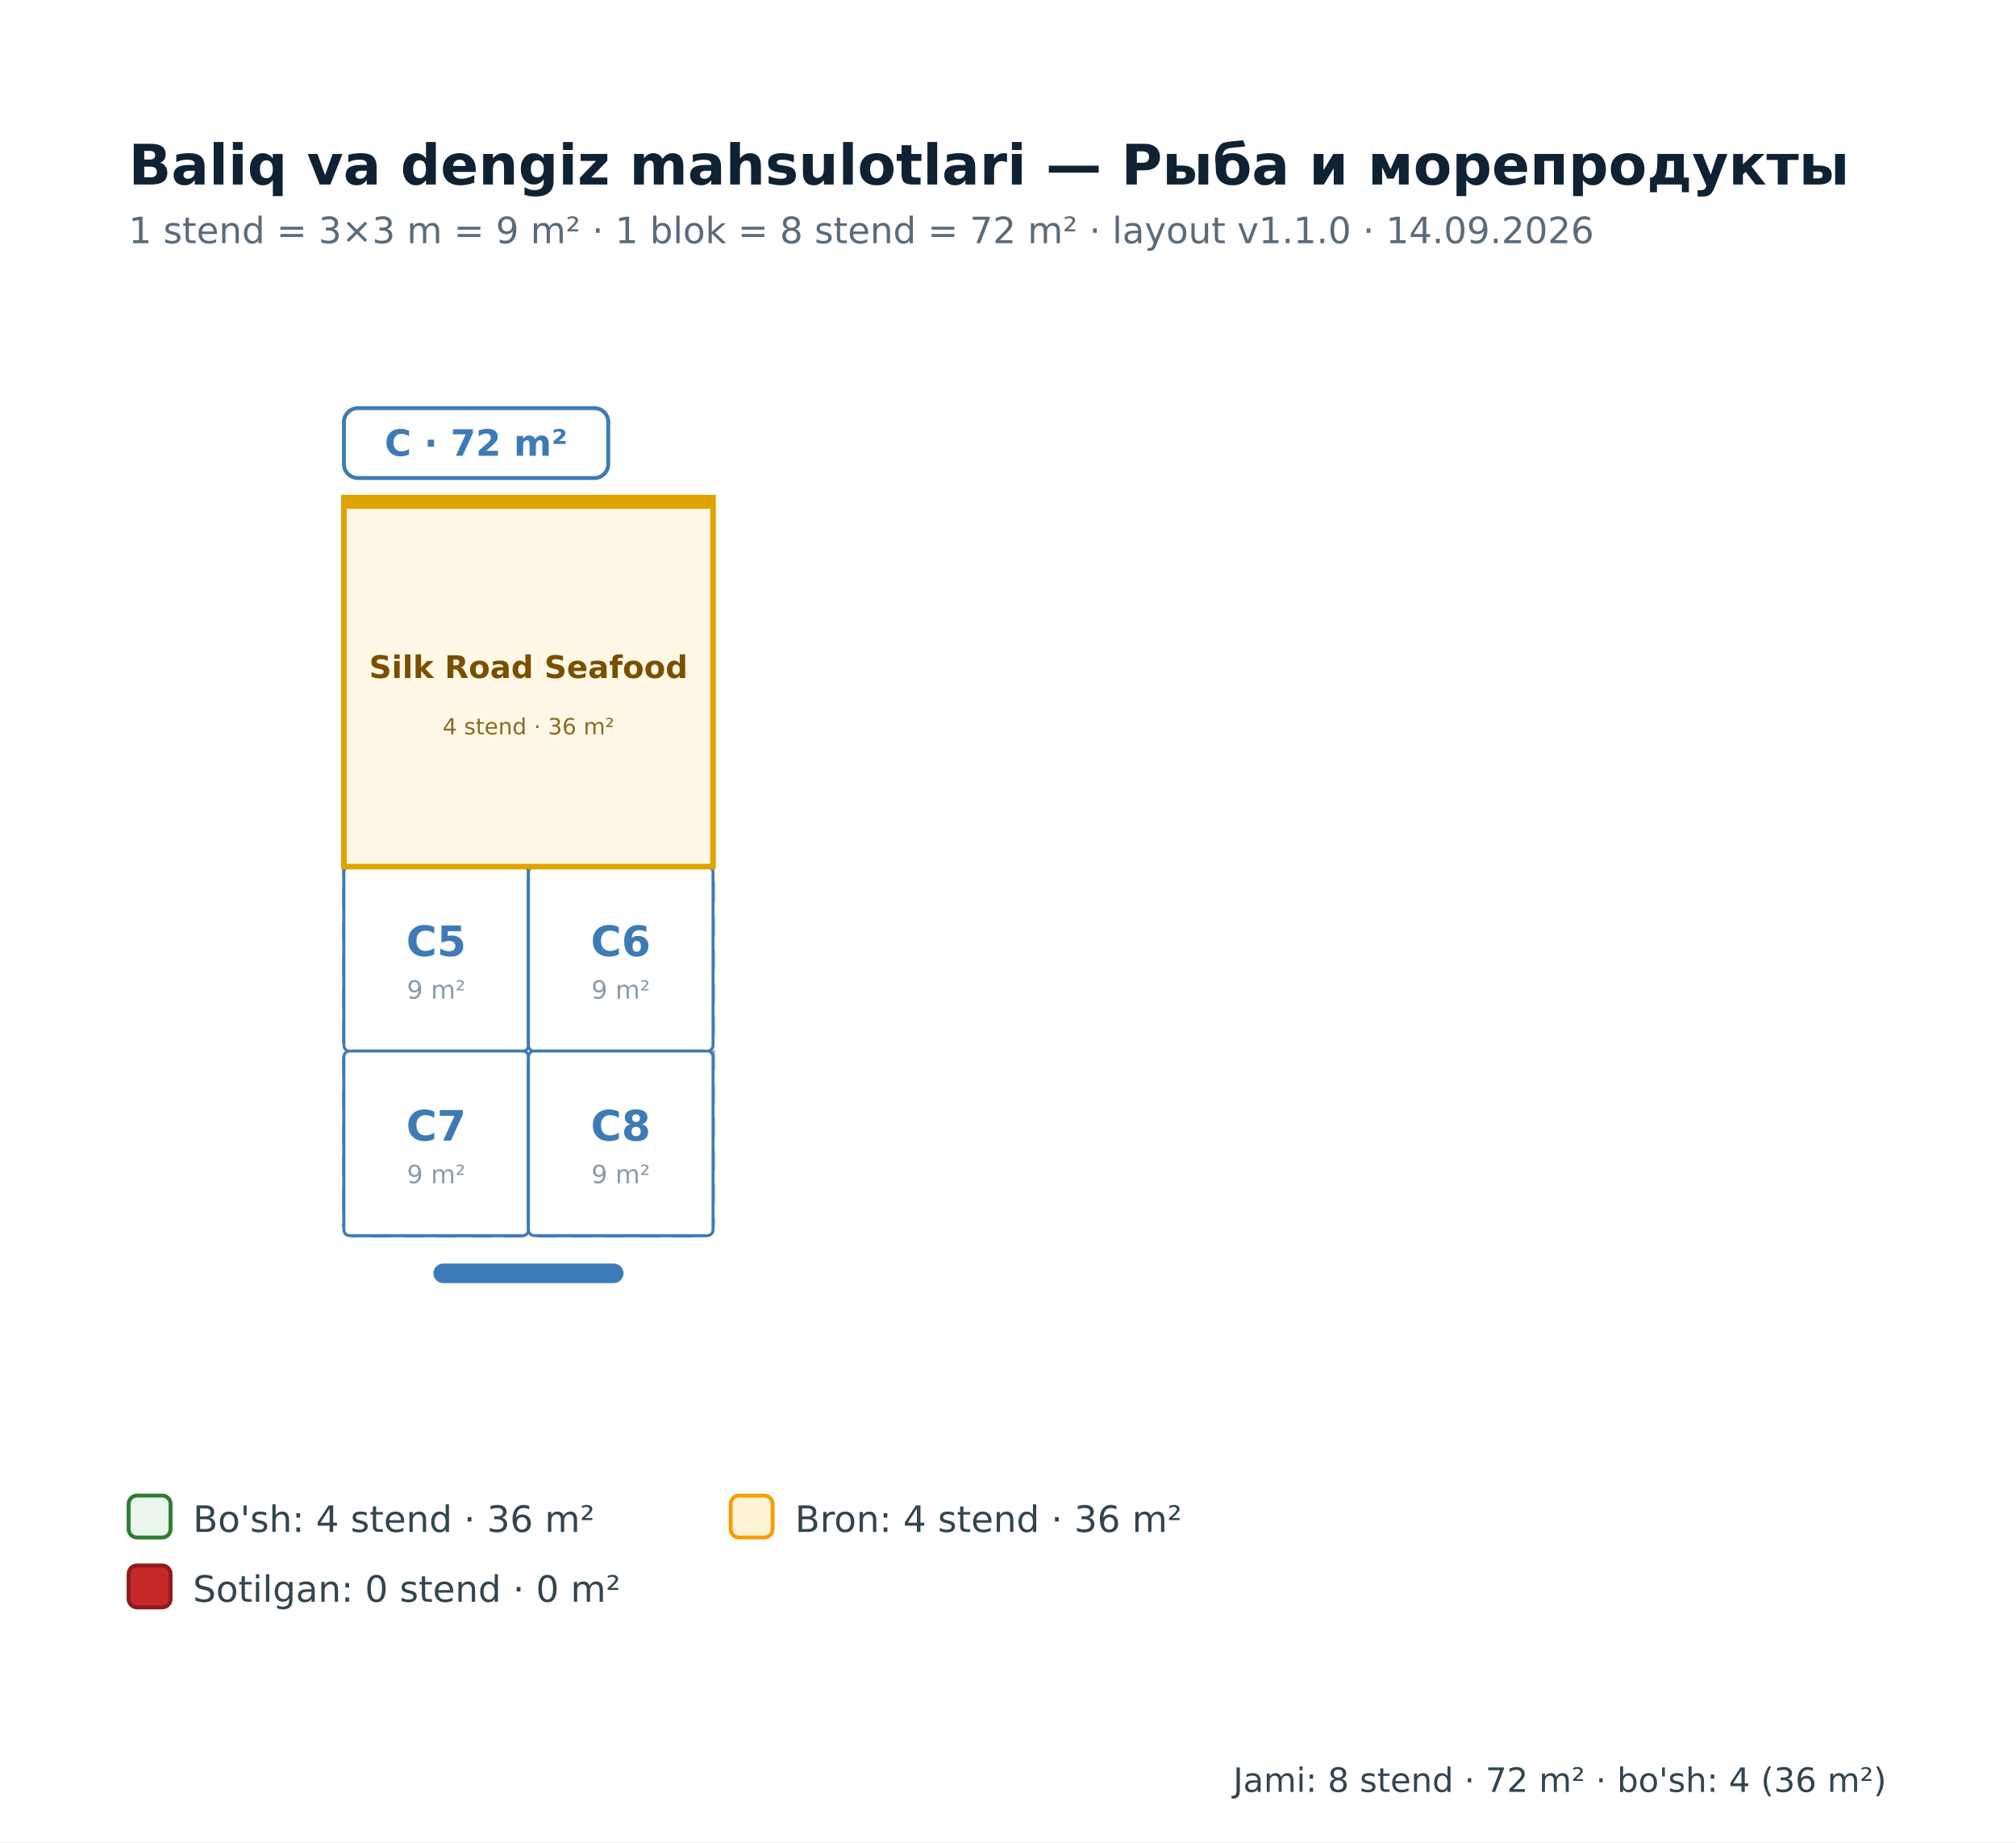
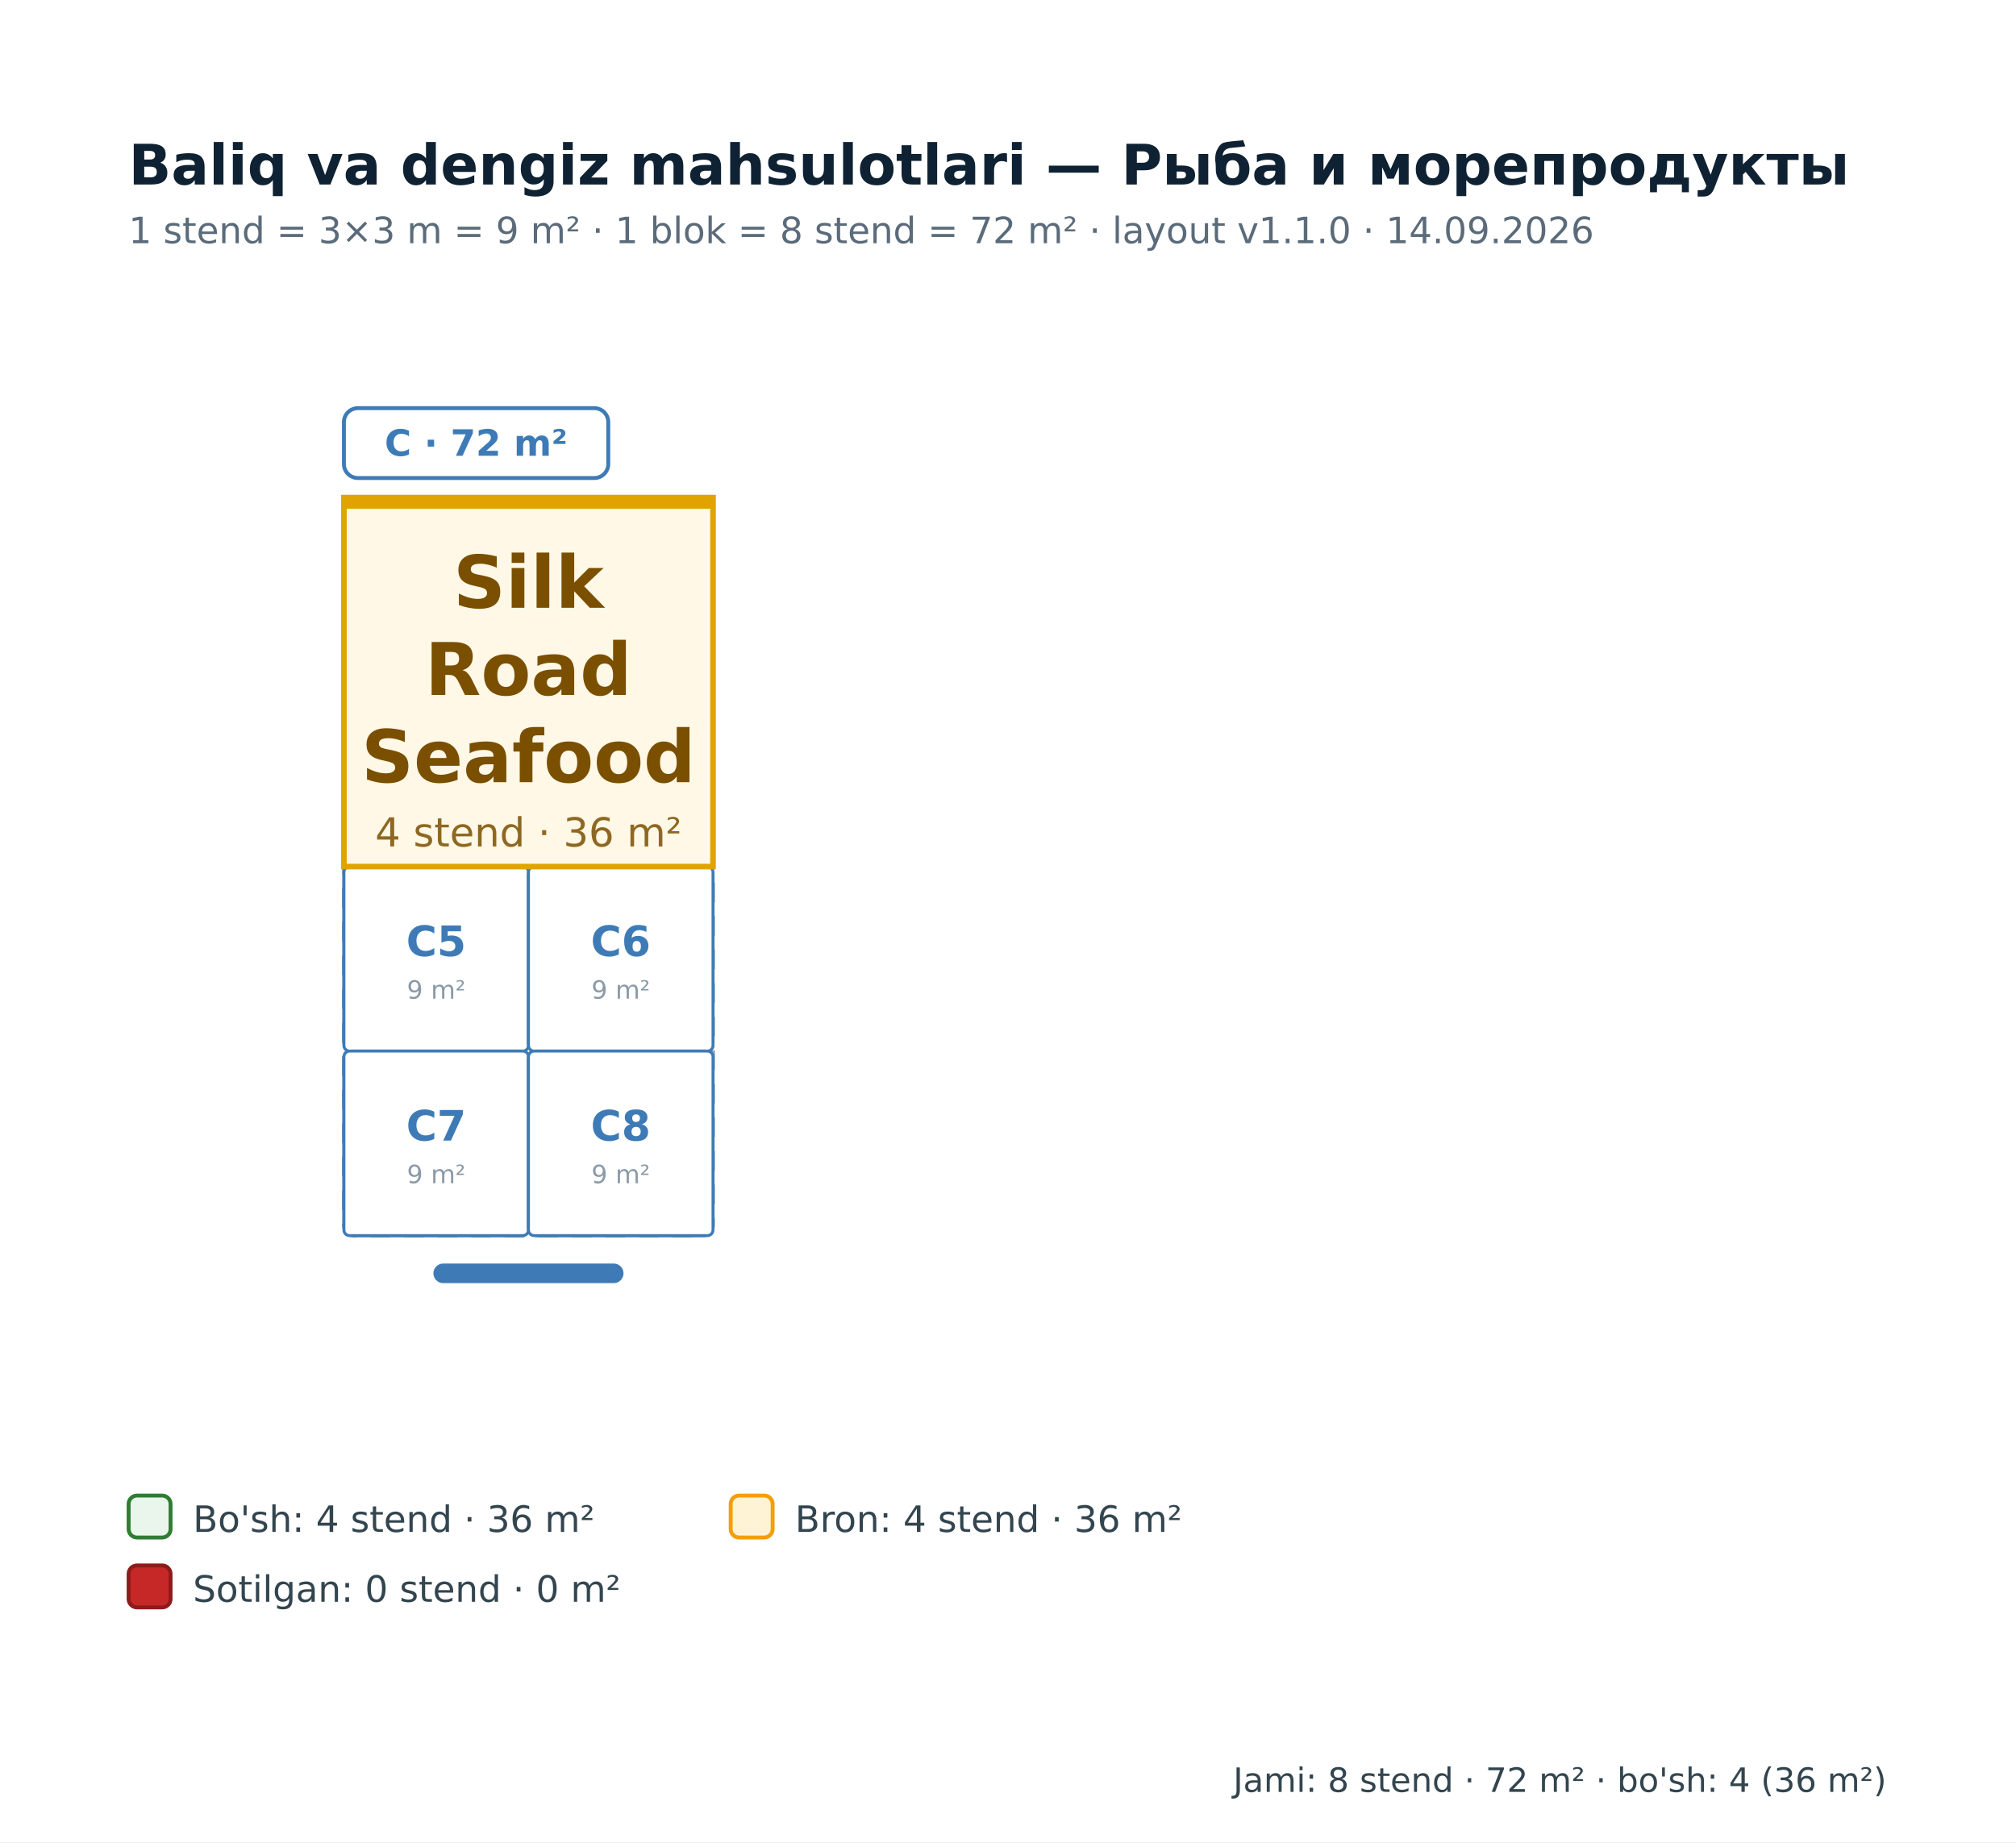
<svg xmlns="http://www.w3.org/2000/svg" width="721" height="659" viewBox="0 0 721 659" font-family="DejaVu Sans, Helvetica, Arial, sans-serif">
  <rect width="721" height="659" fill="#ffffff" />
  <text x="46" y="66" font-size="20" font-weight="bold" fill="#0f2233">Baliq va dengiz mahsulotlari — Рыба и морепродукты</text>
  <text x="46" y="87" font-size="13" fill="#5b6b7a">1 stend = 3×3 m = 9 m² · 1 blok = 8 stend = 72 m² · layout v1.1.0 · 14.09.2026</text>
  <rect x="123.00" y="178.00" width="132.00" height="264.00" fill="none" stroke="#90a4b5" stroke-width="1.4" stroke-dasharray="7 5" rx="4" />
  <rect x="123.00" y="146.00" width="94.54" height="25" rx="5" fill="#ffffff" stroke="#3E7BB6" stroke-width="1.4" />
  <text x="170.27" y="163.05" font-size="13" font-weight="bold" fill="#3E7BB6" text-anchor="middle">C · 72 m²</text>
  <rect x="123.00" y="310.00" width="66.00" height="66.00" rx="3" fill="#eaf6ec" stroke="#3E7BB6" stroke-width="1.1" />
  <rect x="123.00" y="310.00" width="66.00" height="66.00" rx="2" fill="#ffffff" stroke="#3E7BB6" stroke-width="1.05" />
  <text x="156.00" y="342.00" font-size="15.00" font-weight="bold" fill="#3E7BB6" text-anchor="middle">C5</text>
  <text x="156.00" y="357.25" font-size="9.00" fill="#8a9aa8" text-anchor="middle">9 m²</text>
  <rect x="189.00" y="310.00" width="66.00" height="66.00" rx="3" fill="#eaf6ec" stroke="#3E7BB6" stroke-width="1.1" />
  <rect x="189.00" y="310.00" width="66.00" height="66.00" rx="2" fill="#ffffff" stroke="#3E7BB6" stroke-width="1.05" />
  <text x="222.00" y="342.00" font-size="15.00" font-weight="bold" fill="#3E7BB6" text-anchor="middle">C6</text>
  <text x="222.00" y="357.25" font-size="9.00" fill="#8a9aa8" text-anchor="middle">9 m²</text>
  <rect x="123.00" y="376.00" width="66.00" height="66.00" rx="3" fill="#eaf6ec" stroke="#3E7BB6" stroke-width="1.1" />
  <rect x="123.00" y="376.00" width="66.00" height="66.00" rx="2" fill="#ffffff" stroke="#3E7BB6" stroke-width="1.05" />
  <text x="156.00" y="408.00" font-size="15.00" font-weight="bold" fill="#3E7BB6" text-anchor="middle">C7</text>
  <text x="156.00" y="423.25" font-size="9.00" fill="#8a9aa8" text-anchor="middle">9 m²</text>
  <rect x="189.00" y="376.00" width="66.00" height="66.00" rx="3" fill="#eaf6ec" stroke="#3E7BB6" stroke-width="1.1" />
  <rect x="189.00" y="376.00" width="66.00" height="66.00" rx="2" fill="#ffffff" stroke="#3E7BB6" stroke-width="1.05" />
  <text x="222.00" y="408.00" font-size="15.00" font-weight="bold" fill="#3E7BB6" text-anchor="middle">C8</text>
  <text x="222.00" y="423.25" font-size="9.00" fill="#8a9aa8" text-anchor="middle">9 m²</text>
  <rect x="155.00" y="452.00" width="68" height="7" rx="3.5" fill="#3E7BB6" />
  <path d="M123 178L189 178L255 178L255 244L255 310L189 310L123 310L123 244Z" fill="#fff8e6" stroke="#e0a300" stroke-width="2" />
  <rect x="123.00" y="178.00" width="132.00" height="4" rx="1.5" fill="#e0a300" />
-   <text x="189.00" y="242.55" font-size="11.16" font-weight="bold" fill="#7a4f00" text-anchor="middle">Silk Road Seafood</text>
-   <text x="189.00" y="262.70" font-size="8.00" fill="#7a4f00" text-anchor="middle" opacity="0.85">4 stend · 36 m²</text>
+   <text x="189.00" y="217.41" font-size="26.00" font-weight="bold" fill="#7a4f00" text-anchor="middle">Silk</text>
+   <text x="189.00" y="248.61" font-size="26.00" font-weight="bold" fill="#7a4f00" text-anchor="middle">Road</text>
+   <text x="189.00" y="279.81" font-size="26.00" font-weight="bold" fill="#7a4f00" text-anchor="middle">Seafood</text>
+   <text x="189.00" y="302.80" font-size="14.30" fill="#7a4f00" text-anchor="middle" opacity="0.85">4 stend · 36 m²</text>
  <rect x="46.00" y="535.00" width="15" height="15" rx="3" fill="#eaf6ec" stroke="#2e7d32" stroke-width="1.4" />
  <text x="69.00" y="548.00" font-size="13" fill="#33454f">Bo'sh: 4 stend · 36 m²</text>
  <rect x="261.32" y="535.00" width="15" height="15" rx="3" fill="#fff3d6" stroke="#f59e0b" stroke-width="1.4" />
  <text x="284.32" y="548.00" font-size="13" fill="#33454f">Bron: 4 stend · 36 m²</text>
  <rect x="46.00" y="560.00" width="15" height="15" rx="3" fill="#c62828" stroke="#8e1b1b" stroke-width="1.4" />
  <text x="69.00" y="573.00" font-size="13" fill="#33454f">Sotilgan: 0 stend · 0 m²</text>
  <text x="674.68" y="641" font-size="12" fill="#33454f" text-anchor="end">Jami: 8 stend · 72 m² · bo'sh: 4 (36 m²)</text>
</svg>
